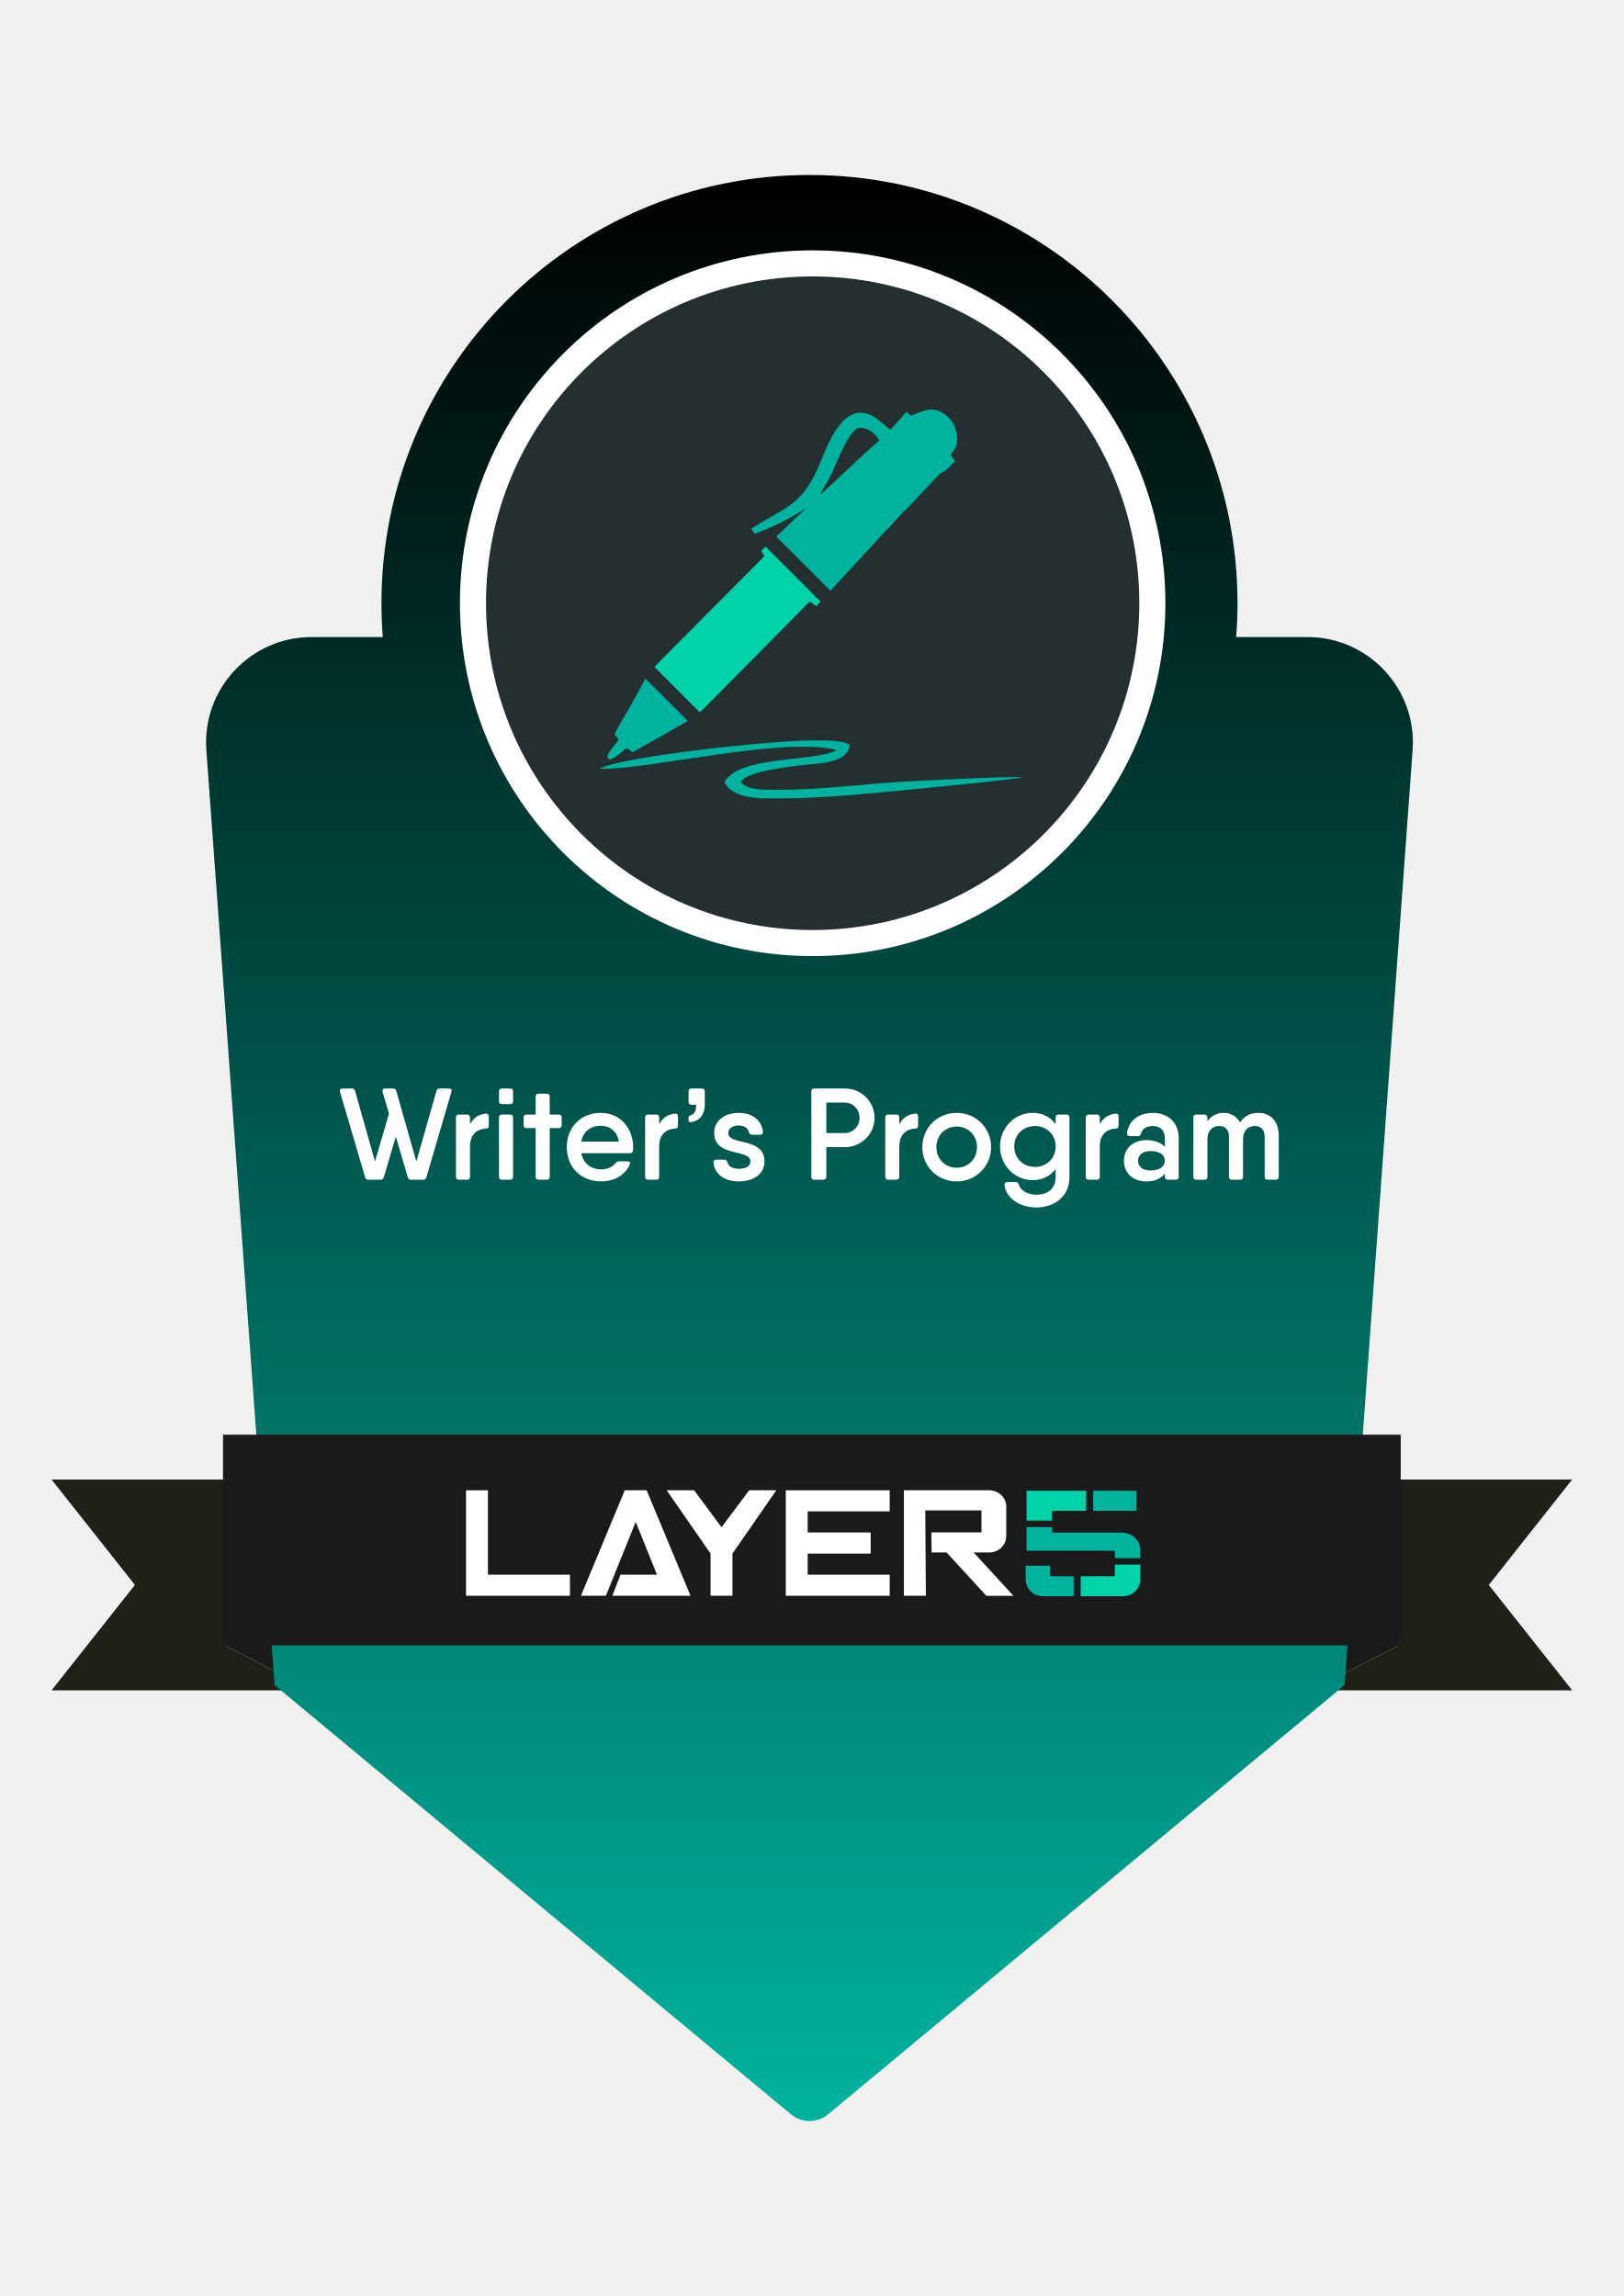
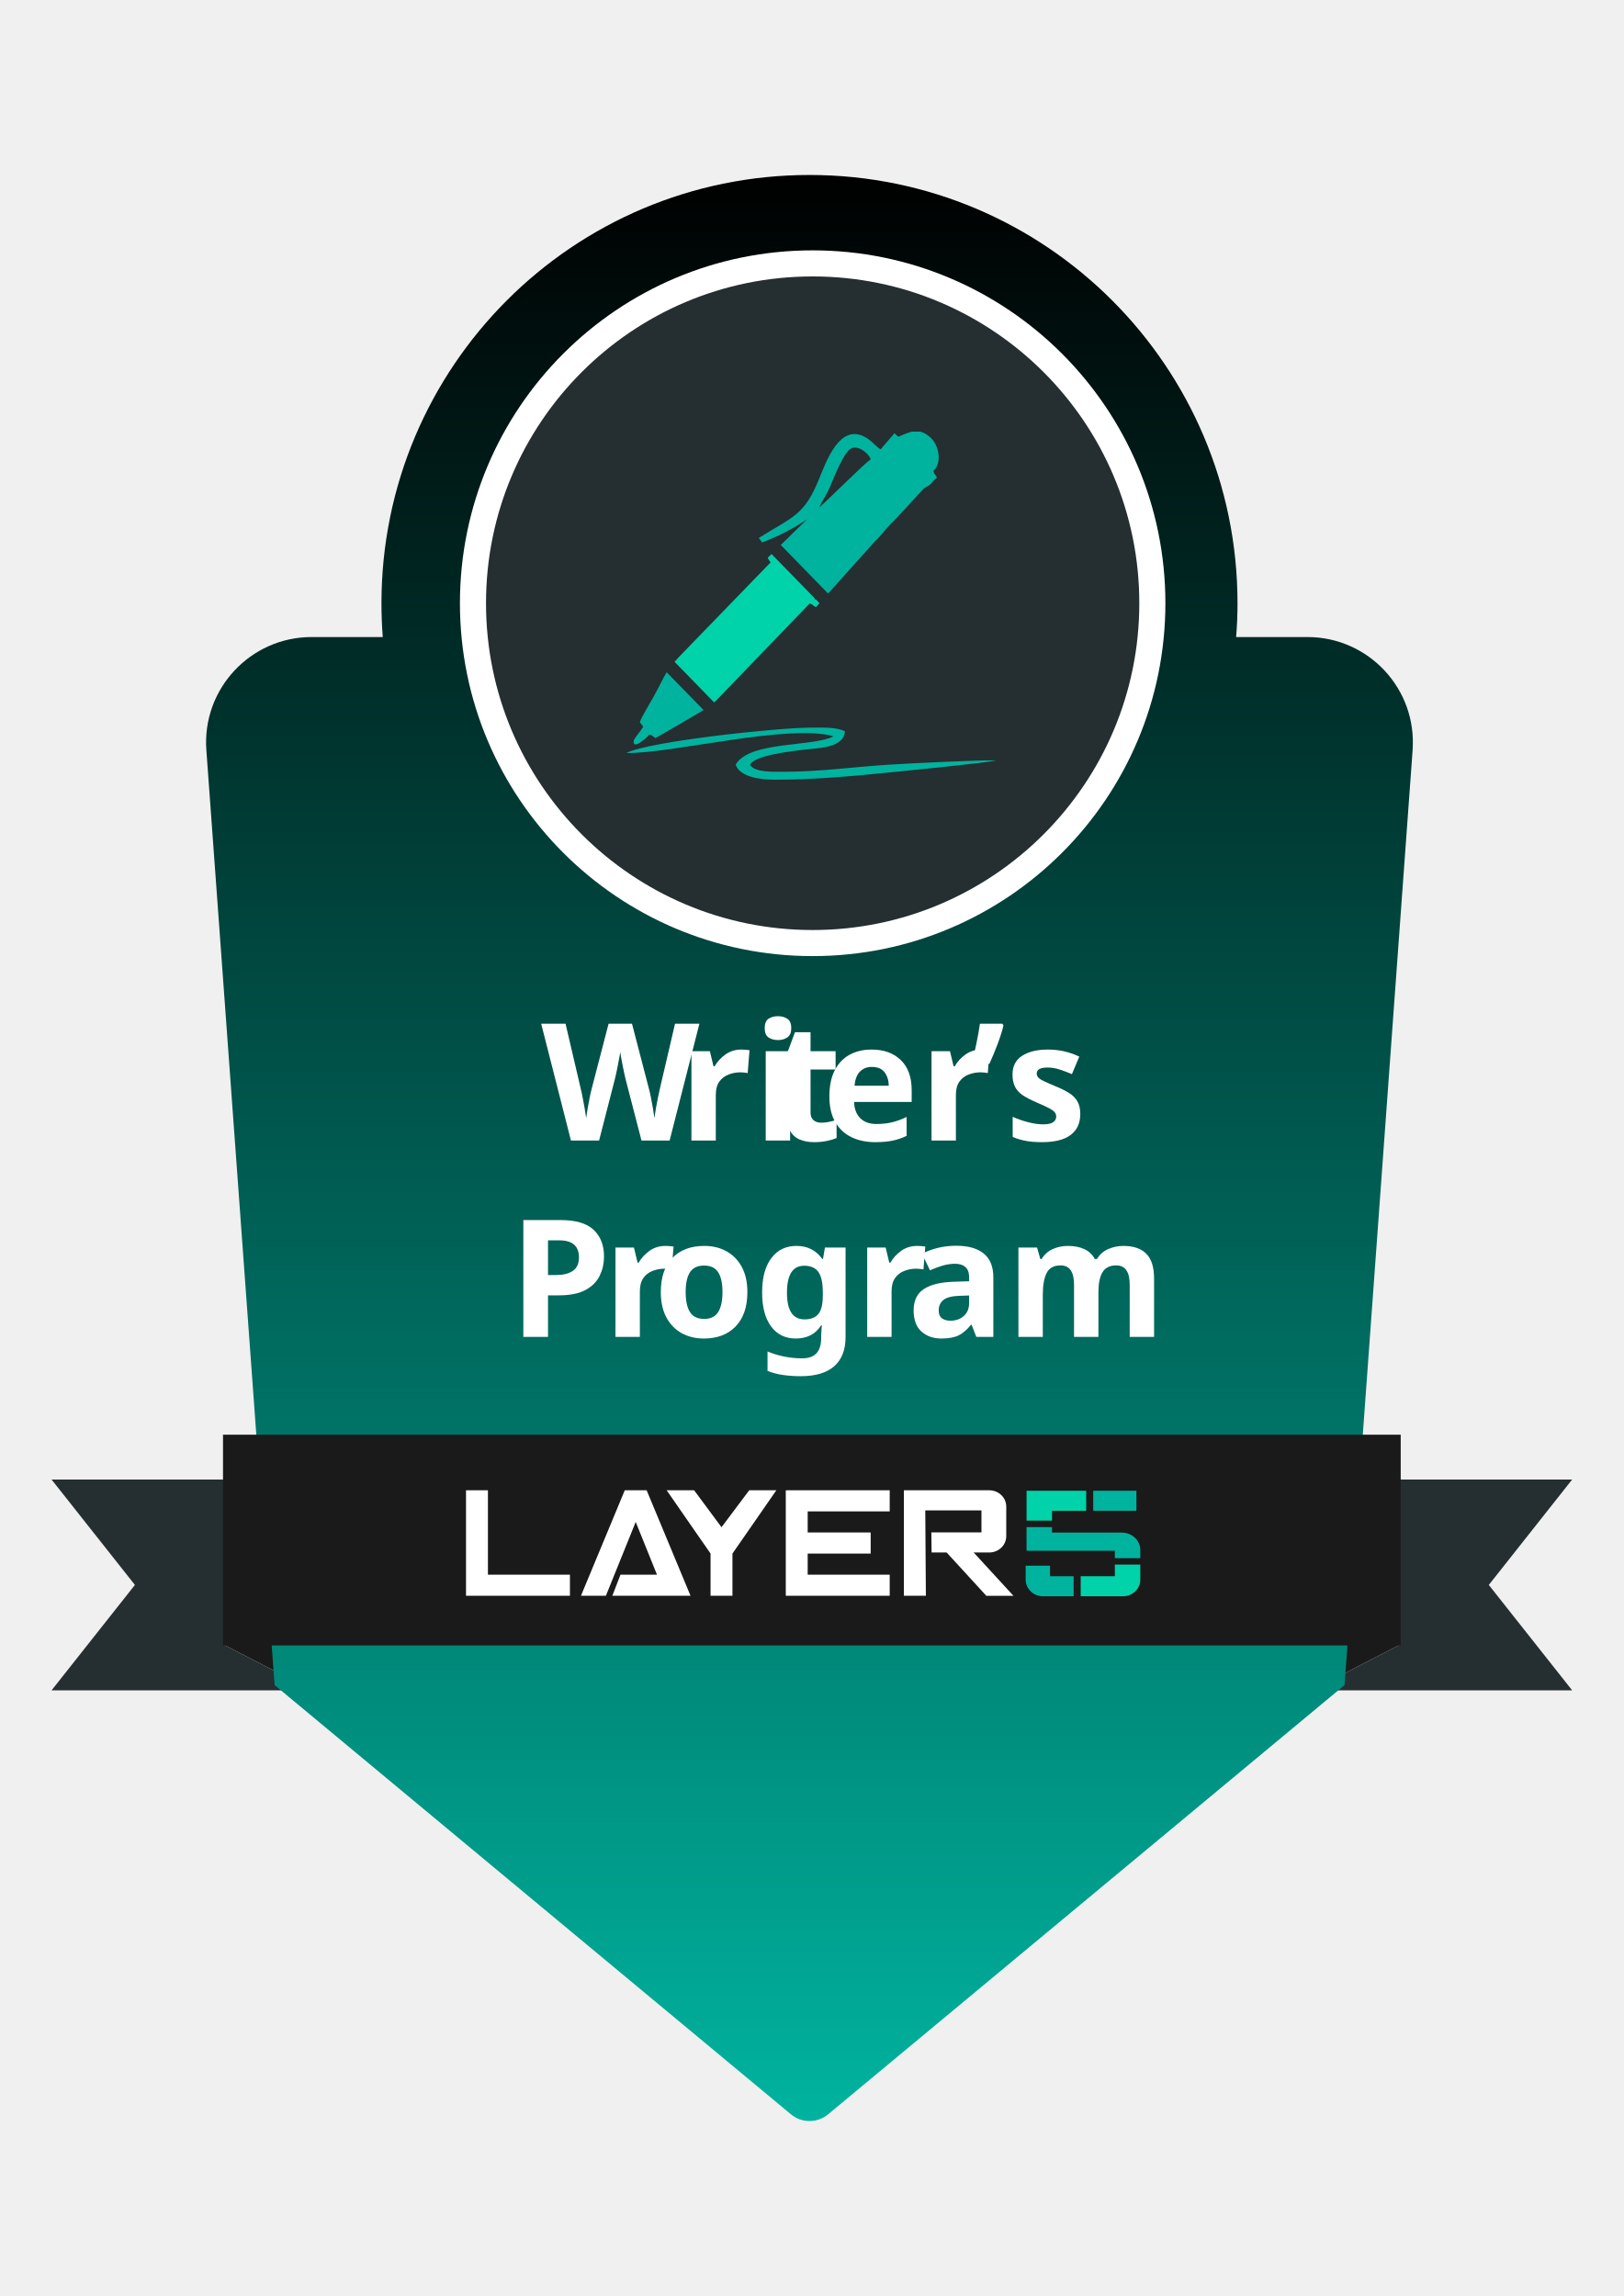
<svg xmlns="http://www.w3.org/2000/svg" id="Layer_1" data-name="Layer 1" viewBox="0 0 595.28 841.89">
  <defs>
    <style>
-       .cls-1, .cls-2 {
+       .cls-1 {
+         letter-spacing: -.04em;
+       }
+ 
+       .cls-2, .cls-3 {
        fill: #00b39f;
      }

-       .cls-3 {
+       .cls-4, .cls-5 {
        fill: #fff;
      }

-       .cls-4 {
+       .cls-6, .cls-7 {
        fill: #252e31;
+       }
+ 
+       .cls-8 {
+         letter-spacing: -.01em;
+       }
+ 
+       .cls-9 {
+         clip-path: url(#clippath-1);
+       }
+ 
+       .cls-10 {
+         letter-spacing: 0em;
+       }
+ 
+       .cls-11, .cls-12 {
+         fill: #00d3a9;
+       }
+ 
+       .cls-13 {
+         letter-spacing: -.02em;
+       }
+ 
+       .cls-12, .cls-3 {
+         fill-rule: evenodd;
+       }
+ 
+       .cls-14 {
+         clip-path: url(#clippath);
+       }
+ 
+       .cls-15 {
+         fill: #a20e30;
+       }
+ 
+       .cls-16 {
+         letter-spacing: -.01em;
+       }
+ 
+       .cls-17 {
+         fill: none;
+       }
+ 
+       .cls-7 {
        stroke: #fff;
        stroke-width: 9.56px;
      }

-       .cls-5 {
-         clip-path: url(#clippath-1);
+       .cls-18 {
+         letter-spacing: 0em;
      }

-       .cls-6, .cls-7 {
-         fill: #00d3a9;
-       }
- 
-       .cls-7, .cls-2 {
-         fill-rule: evenodd;
-       }
- 
-       .cls-8 {
-         clip-path: url(#clippath);
-       }
- 
-       .cls-9 {
-         fill: #a20e30;
-       }
- 
-       .cls-10 {
-         fill: #1e2117;
-       }
- 
-       .cls-11 {
-         fill: none;
-       }
- 
-       .cls-12 {
+       .cls-19 {
        mask: url(#mask);
      }

-       .cls-13 {
+       .cls-20 {
        fill: #1a1a1a;
      }

-       .cls-14 {
+       .cls-21 {
        fill: url(#linear-gradient);
+       }
+ 
+       .cls-5 {
+         font-family: QanelasSoft-SemiBold, 'Qanelas Soft';
+         font-size: 60px;
+         font-weight: 600;
+       }
+ 
+       .cls-22 {
+         letter-spacing: 0em;
+       }
+ 
+       .cls-23 {
+         letter-spacing: 0em;
      }
    </style>
    <clipPath id="clippath">
-       <rect class="cls-11" x="18.91" y="64.17" width="557.47" height="713.56" />
+       <rect class="cls-17" x="18.91" y="64.17" width="557.47" height="713.56" />
    </clipPath>
    <linearGradient id="linear-gradient" x1="296.78" y1="779.83" x2="296.78" y2="66.28" gradientTransform="translate(0 844) scale(1 -1)" gradientUnits="userSpaceOnUse">
      <stop offset="0" stop-color="#000" />
      <stop offset="1" stop-color="#00b39f" />
    </linearGradient>
    <clipPath id="clippath-1">
-       <rect class="cls-11" x="219.59" y="150.18" width="156.06" height="143.35" />
+       <rect class="cls-17" x="229.52" y="158.13" width="136.23" height="128.38" />
    </clipPath>
-     <mask id="mask" x="219.59" y="150.18" width="155.42" height="142.67" maskUnits="userSpaceOnUse">
+     <mask id="mask" x="229.52" y="158.13" width="135.67" height="127.77" maskUnits="userSpaceOnUse">
      <g id="mask0_17990_5801" data-name="mask0 17990 5801">
-         <path class="cls-3" d="m375.01,150.18h-155.42v142.67h155.42v-142.67Z" />
+         <path class="cls-4" d="m365.19,158.13h-135.67v127.77h135.67v-127.77Z" />
      </g>
    </mask>
  </defs>
-   <g class="cls-8">
-     <g>
-       <path class="cls-13" d="m480.87,602.94v16.86l32.65-16.86h-32.65Z" />
-       <path class="cls-13" d="m114.41,619.8v-16.86h-32.65l32.65,16.86Z" />
-       <path class="cls-10" d="m576.37,542.52H18.91l30.55,38.64-30.55,38.64h95.5l-32.65-16.86h32.65v-19.01h366.46v19.01h32.65l-32.65,16.86h95.5l-30.55-38.64,30.55-38.64Z" />
-       <path class="cls-14" d="m517.88,275.16l-24.94,342.73-189.32,157.36c-3.92,3.3-9.75,3.3-13.67,0l-189.28-157.36-25.01-342.73c-1.69-22.44,16.09-41.57,38.58-41.57h26.09c-.32-4.09-.48-8.22-.48-12.4,0-86.74,70.27-157.03,156.92-157.03s156.92,70.29,156.92,157.03c0,4.17-.16,8.31-.51,12.4h26.15c22.49,0,40.26,19.13,38.54,41.57Z" />
-       <path class="cls-4" d="m297.92,345.8c68.77,0,124.55-55.79,124.55-124.61s-55.78-124.61-124.55-124.61-124.52,55.79-124.52,124.61,55.75,124.61,124.52,124.61Z" />
-       <g class="cls-5">
-         <g class="cls-12">
+   <g id="Writer_s-_Program" data-name="Writer&amp;apos;s- Program">
+     <g class="cls-14">
+       <g>
+         <path class="cls-20" d="m480.87,602.94v16.86l32.65-16.86h-32.65Z" />
+         <path class="cls-20" d="m114.41,619.8v-16.86h-32.65l32.65,16.86Z" />
+         <path class="cls-6" d="m576.37,542.52H18.91l30.55,38.64-30.55,38.64h95.5l-32.65-16.86h32.65v-19.01h366.46v19.01h32.65l-32.65,16.86h95.5l-30.55-38.64,30.55-38.64Z" />
+         <path class="cls-21" d="m517.88,275.16l-24.94,342.73-189.32,157.36c-3.92,3.3-9.75,3.3-13.67,0l-189.28-157.36-25.01-342.73c-1.69-22.44,16.09-41.57,38.58-41.57h26.09c-.32-4.09-.48-8.22-.48-12.4,0-86.74,70.27-157.03,156.92-157.03s156.92,70.29,156.92,157.03c0,4.17-.16,8.31-.51,12.4h26.15c22.49,0,40.26,19.13,38.54,41.57Z" />
+         <path class="cls-7" d="m297.92,345.8c68.77,0,124.55-55.79,124.55-124.61s-55.78-124.61-124.55-124.61-124.52,55.79-124.52,124.61,55.75,124.61,124.52,124.61Z" />
+         <path class="cls-15" d="m114.41,583.9v19.01h366.46v-19.01H114.41Z" />
+         <path class="cls-20" d="m513.52,603.34H81.76v-77.27h431.76v77.27Z" />
+         <path class="cls-4" d="m178.88,546.45h-8.03v38.68h38.1v-7.73h-30.07v-30.95Z" />
+         <path class="cls-4" d="m229.05,546.45l-16.06,38.68h9.14l10.93-27.07,7.8,19.34h-13.38l-2.99,7.73h28.67l-16.09-38.68h-8.03Z" />
+         <path class="cls-4" d="m264.51,559.99l-10.03-13.54h-10.07l16.09,23.21v15.47h8.03v-15.47l16.09-23.21h-9.94l-10.16,13.54Z" />
+         <path class="cls-4" d="m288.08,552.54v32.59h38.1v-7.73h-30.07v-7.74h23.09v-7.74h-23.09v-7.73h30.07v-7.74h-38.1v6.09Z" />
+         <path class="cls-4" d="m339.21,553.83h20.61v8.05h-18.38l.1,7.38h5.51l14.56,15.89h9.94l-14.59-15.89h5.7c.83,0,1.66-.15,2.39-.46.76-.3,1.47-.74,2.04-1.3.57-.56,1.05-1.22,1.34-1.95.32-.73.48-1.51.48-2.3v-10.79c0-1.59-.64-3.12-1.82-4.25-1.18-1.13-2.77-1.76-4.43-1.76h-31.28v38.68h8.06l-.22-31.3Z" />
+         <path class="cls-2" d="m416.62,546.62h-15.83v7.34h15.83v-7.34Z" />
+         <path class="cls-2" d="m418.05,571.34v-3.04c0-3.5-3.06-6.34-6.85-6.34h-25.52v-2h-9.33v8.66h32.37v2.71h9.33Z" />
+         <path class="cls-11" d="m385.69,557.57v-3.6h12.52v-7.34h-21.85v10.94h9.33Z" />
+         <path class="cls-11" d="m408.72,573.7v4.27h-12.52v7.34h15.42c1.66.03,3.28-.59,4.49-1.71,1.21-1.12,1.91-2.65,1.94-4.27v-5.63h-9.33Z" />
+         <path class="cls-2" d="m384.95,574.1v3.87h8.66v7.34h-11.15c-1.66.03-3.28-.59-4.49-1.71-1.21-1.12-1.91-2.66-1.94-4.27v-5.23h8.92Z" />
+         <text class="cls-5" transform="translate(198.4 418.21)">
+           <tspan class="cls-1" x="0" y="0">W</tspan>
+           <tspan class="cls-22" x="50.4" y="0">ri</tspan>
+           <tspan class="cls-16" x="84.18" y="0">t</tspan>
+           <tspan x="102.96" y="0">er</tspan>
+           <tspan class="cls-1" x="157.2" y="0">’</tspan>
+           <tspan class="cls-10" x="170.1" y="0">s</tspan>
+           <tspan class="cls-18" x="-11.94" y="72">P</tspan>
+           <tspan class="cls-13" x="22.56" y="72">r</tspan>
+           <tspan x="41.16" y="72">og</tspan>
+           <tspan class="cls-8" x="114.84" y="72">r</tspan>
+           <tspan class="cls-23" x="134.04" y="72">am</tspan>
+         </text>
+       </g>
+       <g class="cls-9">
+         <g class="cls-19">
          <g>
-             <path class="cls-2" d="m333.98,152.47l-1.66-1.49-5.83,6.61c-2.33-1.46-3.7-3.6-6.85-5.2-10.29-5.2-15.9,9.91-18.92,17.17-6.37,15.34-11.02,15.47-25.39,24.32l1.4,1.84c6.79-2.47,13.92-6.1,18.99-9.59l-11.15,10.62,19.88,19.89,19.66-21.35c2.71-2.56,3.82-4.2,6.12-6.6,1.12-1.2,2.17-2.02,3.28-3.28l11.21-11.85c4.68-2.45,2.36-2.08,5.48-4.37-.99-1.94-.89-.74-1.56-2.75,3.79-3.25,2.29-10.3-.7-13.2-5.03-4.87-8.7-3.01-13.98-.78l.03.02Zm-33.26,28.92c1.05-2.48,3.03-5.04,4.46-8.31,1.5-3.43,6.08-15.16,9.37-16.06,3.41-.94,7.17,2.75,7.8,4.63-2.71,1.76-16.72,15.5-21.63,19.74Z" />
-             <path class="cls-2" d="m236.64,248.89c-1.62,2.58-2.84,5.36-5.93,10.74-1.5,2.66-4.36,7.05-5.35,9.67l1.43,1.81c-1.15,2.1-3.89,4.71-4.01,5.89-.45,4.05,6.08-1.87,6.59-2.64,2.01.62,1.05.59,2.55,1.46,6.31-3.49,12.42-6.97,18.89-10.7.48-.27.92-.53,1.34-.77l-15.51-15.5v.03Z" />
-             <path class="cls-7" d="m299.07,219.15l-.54-.88-17.84-17.82-1.59,1.52c.51,1.19.51.85,1.21,1.89l-37.49,37.71c-1.15,1.14-2.07,2.11-2.87,3.01l16.63,16.64c.76-.69,1.56-1.51,2.74-2.69l37.43-37.87c1.78.74,1.05.78,2.58,1.55l1.5-1.65-1.56-1.57-.19.14v.02Z" />
-             <path class="cls-2" d="m219.59,281.91c18.48.45,68.07-12.12,87.16-6.84-8.57,4.45-35.55,1.86-41.13,11.64,1.88,5.12,10.48,6.13,16.69,6.13,15.96,0,32.24-1.43,48.01-2.98,6.31-.62,41.57-3.97,44.69-4.93-6.12-.22-37.56,1.28-45.14,1.76-14.59.91-29.02,2.9-43.8,2.9-4.24,0-12.58.38-14.4-2.87,1.97-3.94,17.33-5.44,20.64-5.94,6.72-.99,18.57-.37,19.21-7.72-3.47-1.91-10.19-1.54-14.59-1.54-13.16,0-67.25,5.51-77.31,10.39l-.03-.02Z" />
+             <path class="cls-3" d="m329.38,160.18l-1.45-1.33-5.09,5.92c-2.03-1.31-3.23-3.23-5.98-4.66-8.98-4.66-13.88,8.88-16.52,15.37-5.56,13.74-9.62,13.85-22.16,21.78l1.22,1.65c5.92-2.21,12.15-5.46,16.57-8.59l-9.73,9.51,17.35,17.81,17.16-19.12c2.36-2.29,3.34-3.76,5.34-5.91.97-1.08,1.89-1.81,2.86-2.94l9.79-10.61c4.09-2.19,2.06-1.86,4.78-3.92-.86-1.74-.78-.66-1.36-2.47,3.31-2.91,2-9.22-.61-11.82-4.39-4.36-7.59-2.7-12.21-.7h.03Zm-29.03,25.9c.92-2.22,2.64-4.52,3.89-7.44,1.31-3.07,5.31-13.58,8.18-14.38,2.97-.85,6.26,2.47,6.81,4.14-2.36,1.58-14.6,13.88-18.88,17.68Z" />
+             <path class="cls-3" d="m244.4,246.53c-1.42,2.31-2.48,4.8-5.17,9.62-1.31,2.38-3.81,6.31-4.67,8.66l1.25,1.62c-1,1.88-3.39,4.22-3.5,5.28-.39,3.63,5.31-1.68,5.76-2.37,1.75.56.92.53,2.22,1.3,5.51-3.13,10.84-6.24,16.49-9.58.42-.24.81-.47,1.17-.69l-13.54-13.88v.03Z" />
+             <path class="cls-12" d="m298.9,219.9l-.47-.79-15.57-15.96-1.39,1.36c.45,1.06.45.76,1.06,1.69l-32.73,33.77c-1,1.02-1.81,1.89-2.5,2.7l14.52,14.9c.67-.62,1.36-1.35,2.39-2.41l32.67-33.92c1.56.66.92.7,2.25,1.39l1.31-1.48-1.36-1.41-.17.13h0Z" />
+             <path class="cls-3" d="m229.52,276.1c16.13.4,59.42-10.86,76.08-6.12-7.48,3.99-31.03,1.66-35.9,10.43,1.64,4.59,9.15,5.49,14.57,5.49,13.93,0,28.14-1.28,41.91-2.67,5.51-.56,36.29-3.56,39.01-4.42-5.34-.2-32.78,1.15-39.4,1.58-12.74.82-25.33,2.6-38.23,2.6-3.7,0-10.98.34-12.57-2.57,1.72-3.53,15.13-4.88,18.02-5.32,5.87-.89,16.21-.33,16.77-6.91-3.03-1.71-8.9-1.38-12.74-1.38-11.48,0-58.7,4.93-67.49,9.31h-.03Z" />
          </g>
        </g>
      </g>
-       <path class="cls-9" d="m114.41,583.9v19.01h366.46v-19.01H114.41Z" />
-       <path class="cls-13" d="m513.52,603.34H81.76v-77.27h431.76v77.27Z" />
-       <path class="cls-3" d="m178.88,546.45h-8.03v38.68h38.1v-7.73h-30.07v-30.95Z" />
-       <path class="cls-3" d="m229.05,546.45l-16.06,38.68h9.14l10.93-27.07,7.8,19.34h-13.38l-2.99,7.73h28.67l-16.09-38.68h-8.03Z" />
-       <path class="cls-3" d="m264.51,559.99l-10.03-13.54h-10.07l16.09,23.21v15.47h8.03v-15.47l16.09-23.21h-9.94l-10.16,13.54Z" />
-       <path class="cls-3" d="m288.08,552.54v32.59h38.1v-7.73h-30.07v-7.74h23.09v-7.74h-23.09v-7.73h30.07v-7.74h-38.1v6.09Z" />
-       <path class="cls-3" d="m339.21,553.83h20.61v8.05h-18.38l.1,7.38h5.51l14.56,15.89h9.94l-14.59-15.89h5.7c.83,0,1.66-.15,2.39-.46.76-.3,1.47-.74,2.04-1.3.57-.56,1.05-1.22,1.34-1.95.32-.73.48-1.51.48-2.3v-10.79c0-1.59-.64-3.12-1.82-4.25-1.18-1.13-2.77-1.76-4.43-1.76h-31.28v38.68h8.06l-.22-31.3Z" />
-       <path class="cls-1" d="m416.62,546.62h-15.83v7.34h15.83v-7.34Z" />
-       <path class="cls-1" d="m418.05,571.34v-3.04c0-3.5-3.06-6.34-6.85-6.34h-25.52v-2h-9.33v8.66h32.37v2.71h9.33Z" />
-       <path class="cls-6" d="m385.69,557.57v-3.6h12.52v-7.34h-21.85v10.94h9.33Z" />
-       <path class="cls-6" d="m408.72,573.7v4.27h-12.52v7.34h15.42c1.66.03,3.28-.59,4.49-1.71,1.21-1.12,1.91-2.65,1.94-4.27v-5.63h-9.33Z" />
-       <path class="cls-1" d="m384.95,574.1v3.87h8.66v7.34h-11.15c-1.66.03-3.28-.59-4.49-1.71-1.21-1.12-1.91-2.66-1.94-4.27v-5.23h8.92Z" />
-       <path class="cls-3" d="m164.61,399.13c.76,0,1.15.48.89,1.24l-9.17,31.3c-.19.62-.61.91-1.18.91h-4.46c-.61,0-1.05-.29-1.18-.91l-4.4-14.91-4.4,14.91c-.19.62-.64.91-1.21.91h-4.43c-.64,0-1.05-.29-1.21-.91l-9.21-31.3c-.19-.76.13-1.24.89-1.24h3.44c.64,0,1.05.33,1.21.96l7.29,25.8,5.13-17.54-2.36-7.98c-.19-.76.16-1.24.92-1.24h2.96c.61,0,1.05.33,1.18.96l7.33,25.8,7.36-25.8c.13-.62.51-.96,1.15-.96h3.44Zm13.51,9.22c.7-.1,1.08.33,1.08,1v3.39c0,.67-.29,1.05-.8,1.05-3.12.1-6.08,1.82-6.08,6.5v11.23c0,.67-.38,1.05-1.08,1.05h-3.03c-.67,0-1.05-.38-1.05-1.05v-21.74c0-.72.38-1.1,1.05-1.1h3.03c.7,0,1.08.38,1.08,1.1v2.48c1.24-2.48,3.34-3.68,5.8-3.92Zm5.93-3.49c-.73,0-1.12-.38-1.12-1.05v-3.58c0-.72.38-1.1,1.12-1.1h2.99c.67,0,1.05.38,1.05,1.1v3.58c0,.67-.38,1.05-1.05,1.05h-2.99Zm0,27.71c-.73,0-1.12-.38-1.12-1.05v-21.74c0-.72.38-1.1,1.12-1.1h2.99c.67,0,1.05.38,1.05,1.1v21.74c0,.67-.38,1.05-1.05,1.05h-2.99Zm20.8-23.89c.7,0,1.08.38,1.08,1.1v2.82c0,.67-.38,1.05-1.08,1.05h-3.31v17.87c0,.67-.38,1.05-1.08,1.05h-3.03c-.67,0-1.05-.38-1.05-1.05v-17.87h-3.34c-.7,0-1.08-.38-1.08-1.05v-2.82c0-.72.38-1.1,1.08-1.1h3.34v-6.55c0-.72.38-1.1,1.05-1.1h3.03c.7,0,1.08.38,1.08,1.1v6.55h3.31Zm15.45-.62c7.14,0,11.82,5.73,11.82,12.61,0,.43,0,.81-.06,1.19-.03.67-.48,1-1.15,1h-17.81c.8,3.92,3.73,5.93,7.36,5.93,2.29,0,4.14-.96,5.19-2.29.38-.43.73-.67,1.31-.67h3.06c.8,0,1.24.48.89,1.15-1.72,3.87-5.64,6.21-10.51,6.21-7.64,0-12.61-5.4-12.61-12.57s5.03-12.57,12.52-12.57Zm-7.2,10.56h13.79c-.67-4.06-3.57-5.83-6.63-5.83-3.89,0-6.47,2.25-7.17,5.83Zm34.37-10.27c.7-.1,1.08.33,1.08,1v3.39c0,.67-.29,1.05-.8,1.05-3.12.1-6.08,1.82-6.08,6.5v11.23c0,.67-.38,1.05-1.08,1.05h-3.03c-.67,0-1.05-.38-1.05-1.05v-21.74c0-.72.38-1.1,1.05-1.1h3.03c.7,0,1.08.38,1.08,1.1v2.48c1.24-2.48,3.34-3.68,5.8-3.92Zm9.84-9.22c.7,0,1.08.38,1.08,1.1v4.87c0,3.54-1.85,5.88-5.1,6.4-.57.1-.86-.24-.86-.76v-.86c0-.48.22-.76.7-.91,1.4-.38,2.1-1.39,2.1-3.87h-1.75c-.67,0-1.05-.38-1.05-1.05v-3.82c0-.72.38-1.1,1.05-1.1h3.82Zm9.68,16.29c0,4.78,13.28,1.34,13.28,10.46,0,4.68-4.11,7.31-9.43,7.31-4.87,0-8.79-2.34-9.3-6.88-.06-.72.38-1.1,1.05-1.1h2.96c.67,0,.89.33,1.15.96.41,1.72,2.1,2.39,4.14,2.39,2.55,0,4.27-.86,4.27-2.68,0-4.78-13.28-1.39-13.28-10.46,0-4.68,4.11-7.36,9.02-7.36,4.49,0,8.31,2.34,8.86,6.88.09.76-.35,1.15-1.05,1.15h-2.96c-.64,0-.92-.38-1.15-1-.38-1.67-1.98-2.39-3.69-2.39-2.13,0-3.86.91-3.86,2.72Zm42.75-16.29c6.05,0,10.89,4.83,10.89,10.75s-4.84,10.75-10.89,10.75h-6.79v10.89c0,.67-.38,1.05-1.11,1.05h-3.34c-.67,0-1.05-.38-1.05-1.05v-31.3c0-.72.38-1.1,1.05-1.1h11.24Zm0,16.34c2.99,0,5.38-2.48,5.38-5.59s-2.39-5.59-5.38-5.59h-6.79v11.18h6.79Zm25.77-7.12c.7-.1,1.08.33,1.08,1v3.39c0,.67-.29,1.05-.8,1.05-3.12.1-6.08,1.82-6.08,6.5v11.23c0,.67-.38,1.05-1.08,1.05h-3.03c-.67,0-1.05-.38-1.05-1.05v-21.74c0-.72.38-1.1,1.05-1.1h3.03c.7,0,1.08.38,1.08,1.1v2.48c1.24-2.48,3.34-3.68,5.8-3.92Zm15.23,24.85c-7.04,0-12.61-5.45-12.61-12.57s5.57-12.57,12.61-12.57,12.61,5.5,12.61,12.57-5.64,12.57-12.61,12.57Zm0-5.02c4.21,0,7.45-3.2,7.45-7.55s-3.25-7.55-7.45-7.55-7.45,3.2-7.45,7.55,3.25,7.55,7.45,7.55Zm40.27-19.5c.7,0,1.08.38,1.08,1.1v21.74c0,7.65-6.02,11.23-12.14,11.23-5.67,0-11.02-3.06-11.69-8.22-.06-.72.38-1.1,1.05-1.1h3.06c.61,0,.96.33,1.15.96.57,1.86,2.8,3.68,6.43,3.68,4.49,0,7.07-2.44,7.07-6.55v-2.91c-1.82,2.53-4.68,4.11-8.51,4.11-6.5,0-11.88-5.45-11.88-12.33s5.38-12.33,11.88-12.33c3.82,0,6.69,1.62,8.51,4.16v-2.44c0-.72.38-1.1,1.05-1.1h2.93Zm-11.56,19.21c4.33,0,7.58-3.2,7.58-7.5s-3.25-7.5-7.58-7.5-7.61,3.2-7.61,7.5,3.25,7.5,7.61,7.5Zm29.56-19.54c.7-.1,1.08.33,1.08,1v3.39c0,.67-.29,1.05-.8,1.05-3.12.1-6.08,1.82-6.08,6.5v11.23c0,.67-.38,1.05-1.08,1.05h-3.03c-.67,0-1.05-.38-1.05-1.05v-21.74c0-.72.38-1.1,1.05-1.1h3.03c.7,0,1.08.38,1.08,1.1v2.48c1.24-2.48,3.34-3.68,5.8-3.92Zm13.63-.29c5.29,0,9.49,3.25,9.49,9.22v14.24c0,.67-.38,1.05-1.08,1.05h-2.93c-.67,0-1.05-.38-1.05-1.05v-1.19c-1.47,1.86-3.76,2.87-6.78,2.87-4.3,0-8.22-2.48-8.22-7.55s3.92-7.6,8.22-7.6c3.03,0,5.32,1,6.78,2.44v-2.96c0-3.3-1.91-4.63-4.43-4.63-2.17,0-3.89.96-4.3,2.72-.25.62-.48.96-1.15.96h-2.96c-.67,0-1.12-.38-1.05-1.1.57-4.63,4.52-7.41,9.46-7.41Zm-.73,21.12c3.12,0,5.16-1.48,5.16-3.54,0-2.2-2.04-3.58-5.16-3.58s-4.68,1.53-4.68,3.58,1.5,3.54,4.68,3.54Zm39.44-21.12h-.06c4.36,0,7.52,2.91,7.52,8.41v15.05c0,.67-.38,1.05-1.12,1.05h-2.99c-.67,0-1.05-.38-1.05-1.05v-14.72c0-2.87-1.69-3.92-3.63-3.92s-4.3,1.15-4.3,5.02v13.62c0,.67-.38,1.05-1.05,1.05h-3.03c-.7,0-1.08-.38-1.08-1.05v-14.72c0-2.87-1.69-3.92-3.6-3.92s-4.3,1.15-4.3,5.02v13.62c0,.67-.38,1.05-1.08,1.05h-3.03c-.67,0-1.05-.38-1.05-1.05v-21.74c0-.72.38-1.1,1.05-1.1h3.03c.7,0,1.08.38,1.08,1.1v1.39c1.5-2.15,3.6-3.11,5.99-3.11,2.52,0,4.68,1.19,5.96,3.49,1.69-2.44,3.98-3.49,6.75-3.49Z" />
    </g>
  </g>
</svg>
